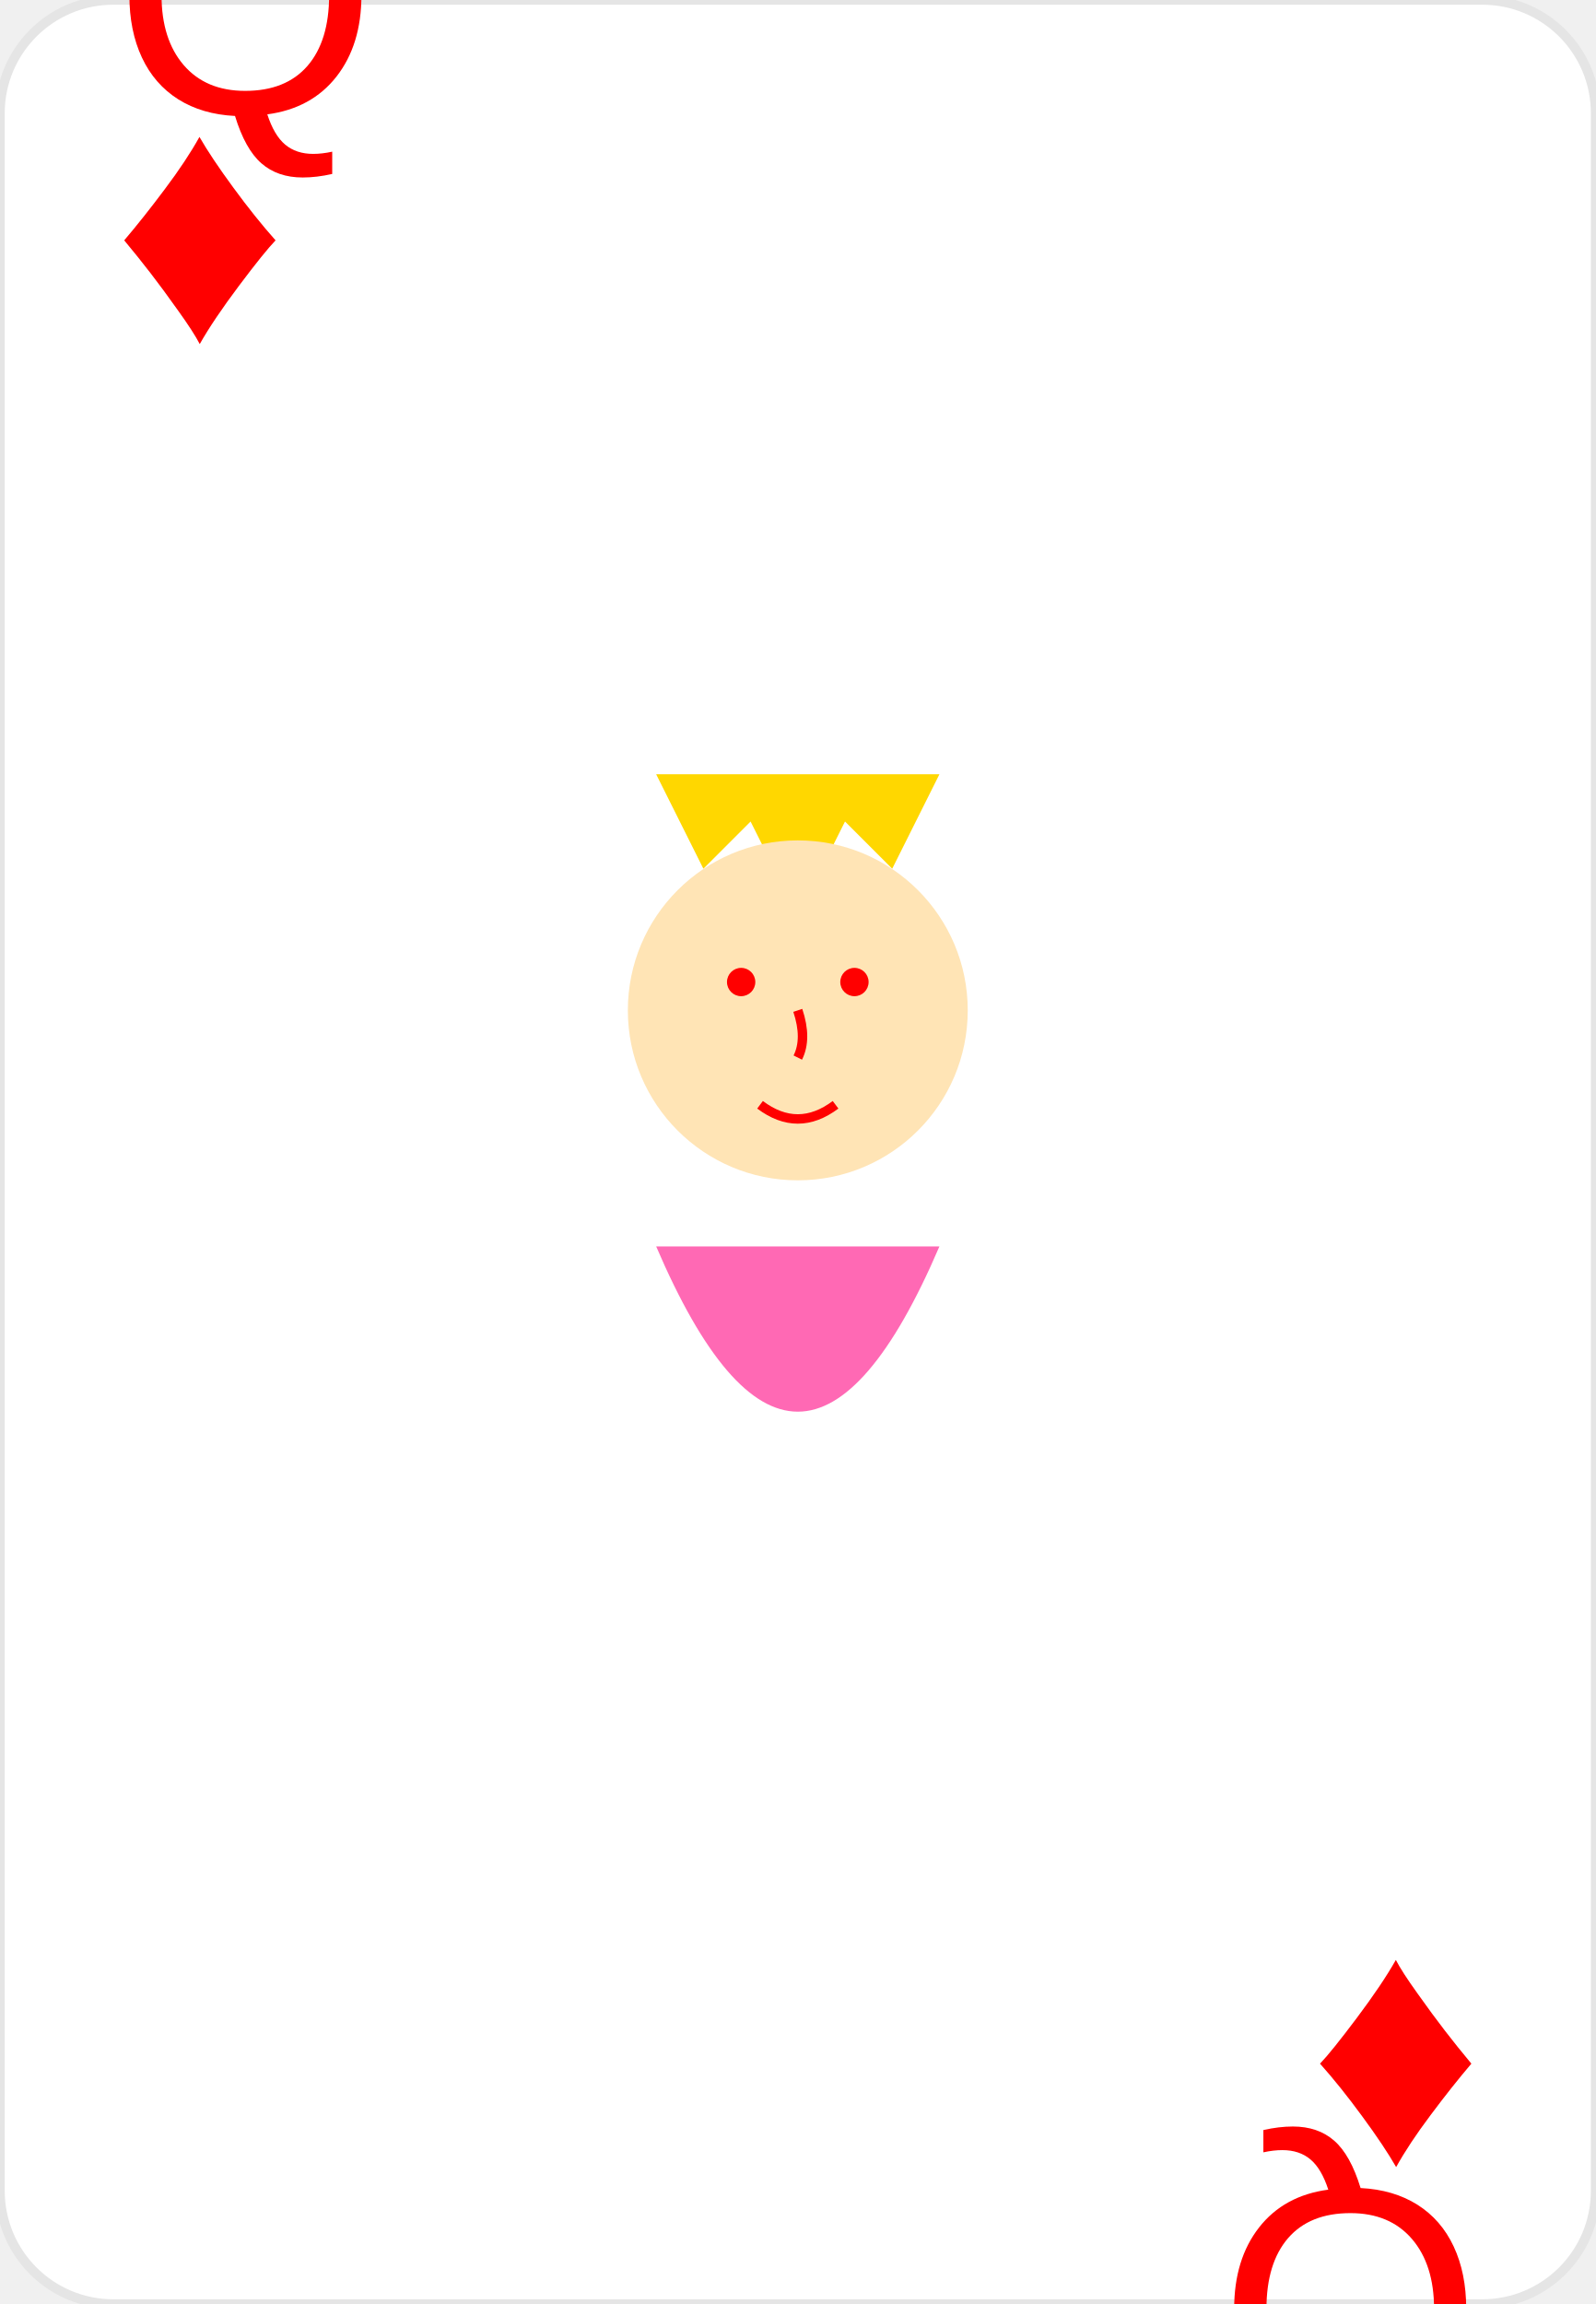
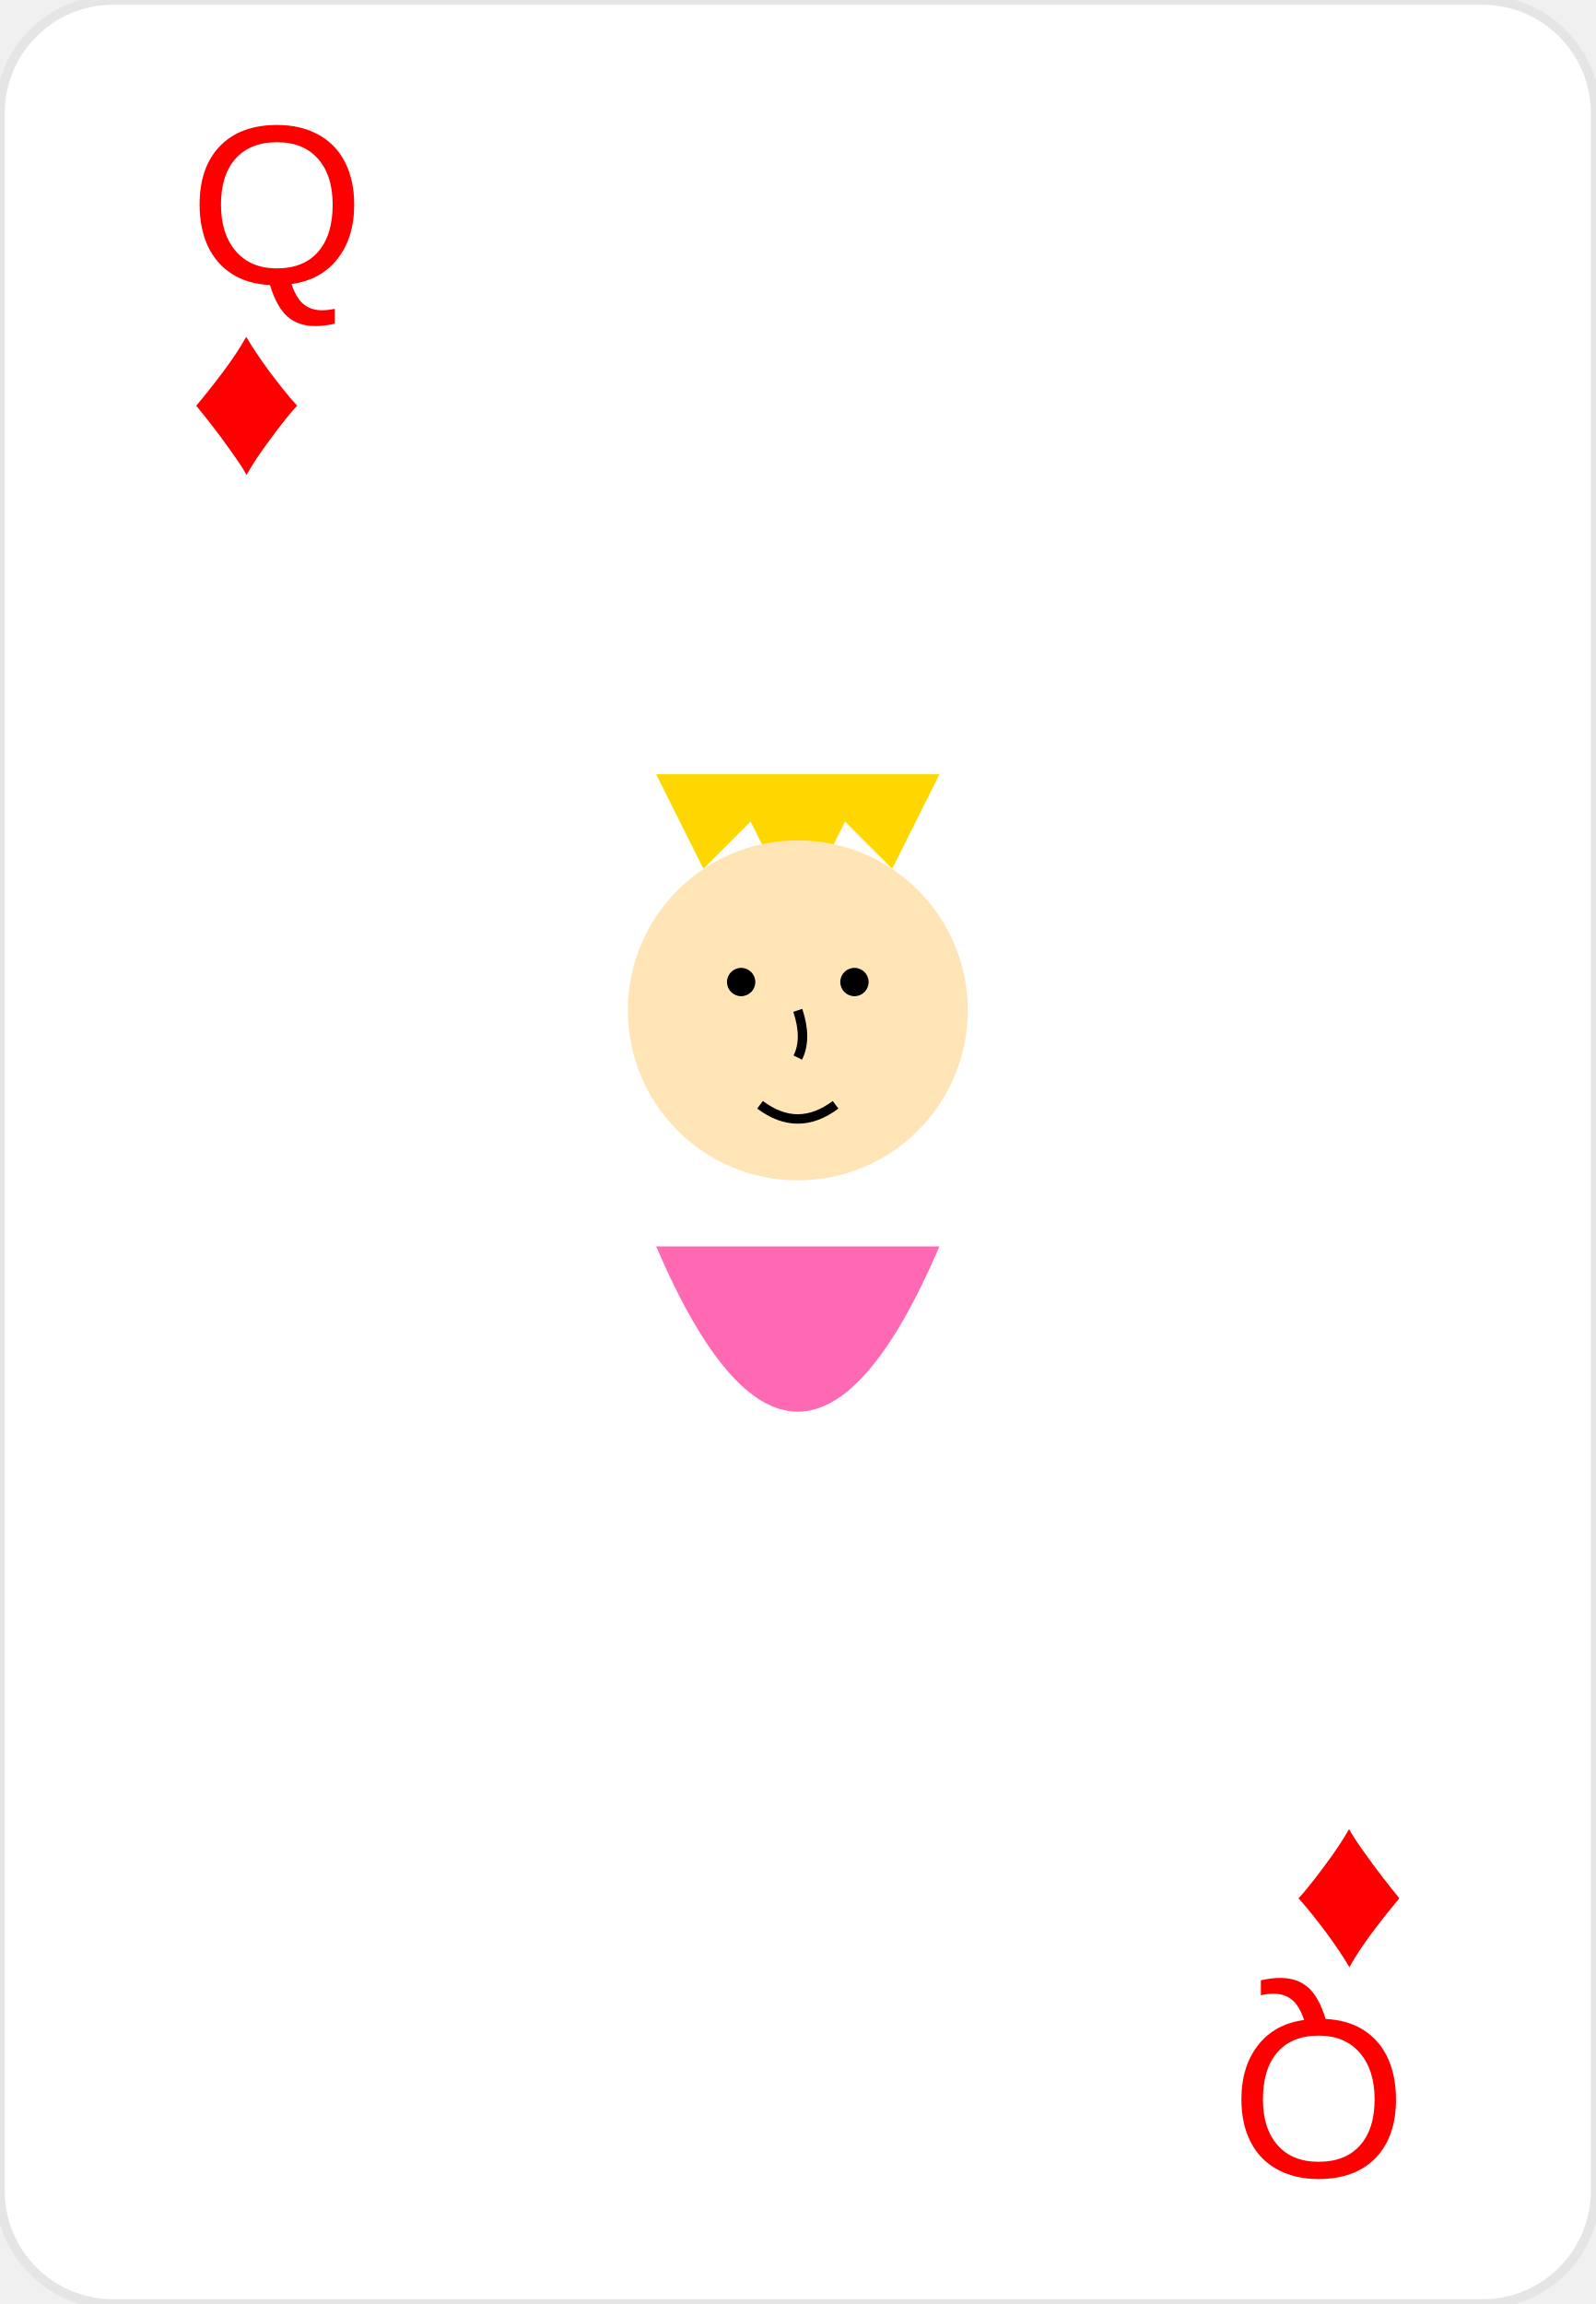
<svg xmlns="http://www.w3.org/2000/svg" width="169" height="244" viewBox="0 0 169 244" fill="none">
  <rect width="169" height="244" rx="12" fill="white" stroke="#E5E5E5" />
-   <g transform="translate(12, 12)">
-     <text font-family="Arial" font-size="36" fill="#FF0000">Q</text>
-     <text font-family="Arial" font-size="36" y="24" fill="#FF0000">♦</text>
+   <g transform="translate(20, 30)">
+     <text font-family="Arial" font-size="24" fill="#FF0000">Q</text>
+     <text font-family="Arial" font-size="24" y="20" fill="#FF0000">♦</text>
  </g>
-   <g transform="translate(157, 232) rotate(180)">
-     <text font-family="Arial" font-size="36" fill="#FF0000">Q</text>
-     <text font-family="Arial" font-size="36" y="24" fill="#FF0000">♦</text>
+   <g transform="translate(149, 214) rotate(180)">
+     <text font-family="Arial" font-size="24" fill="#FF0000">Q</text>
+     <text font-family="Arial" font-size="24" y="20" fill="#FF0000">♦</text>
  </g>
  <g transform="translate(84.5, 122)">
    <path d="M-15 -40 L15 -40 L10 -30 L5 -35 L0 -25 L-5 -35 L-10 -30 Z" fill="#FFD700" />
    <circle cx="0" cy="-15" r="18" fill="#FFE4B5" />
-     <circle cx="-6" cy="-18" r="1.5" fill="#FF0000" />
-     <circle cx="6" cy="-18" r="1.5" fill="#FF0000" />
-     <path d="M0 -15 Q1 -12 0 -10" stroke="#FF0000" fill="none" />
-     <path d="M-4 -5 Q0 -2 4 -5" stroke="#FF0000" fill="none" />
+     <circle cx="-6" cy="-18" r="1.5" fill="#000000" />
+     <circle cx="6" cy="-18" r="1.5" fill="#000000" />
+     <path d="M0 -15 Q1 -12 0 -10" stroke="#000000" fill="none" />
+     <path d="M-4 -5 Q0 -2 4 -5" stroke="#000000" fill="none" />
    <path d="M-15 10 Q0 45 15 10" fill="#FF69B4" />
  </g>
</svg>
